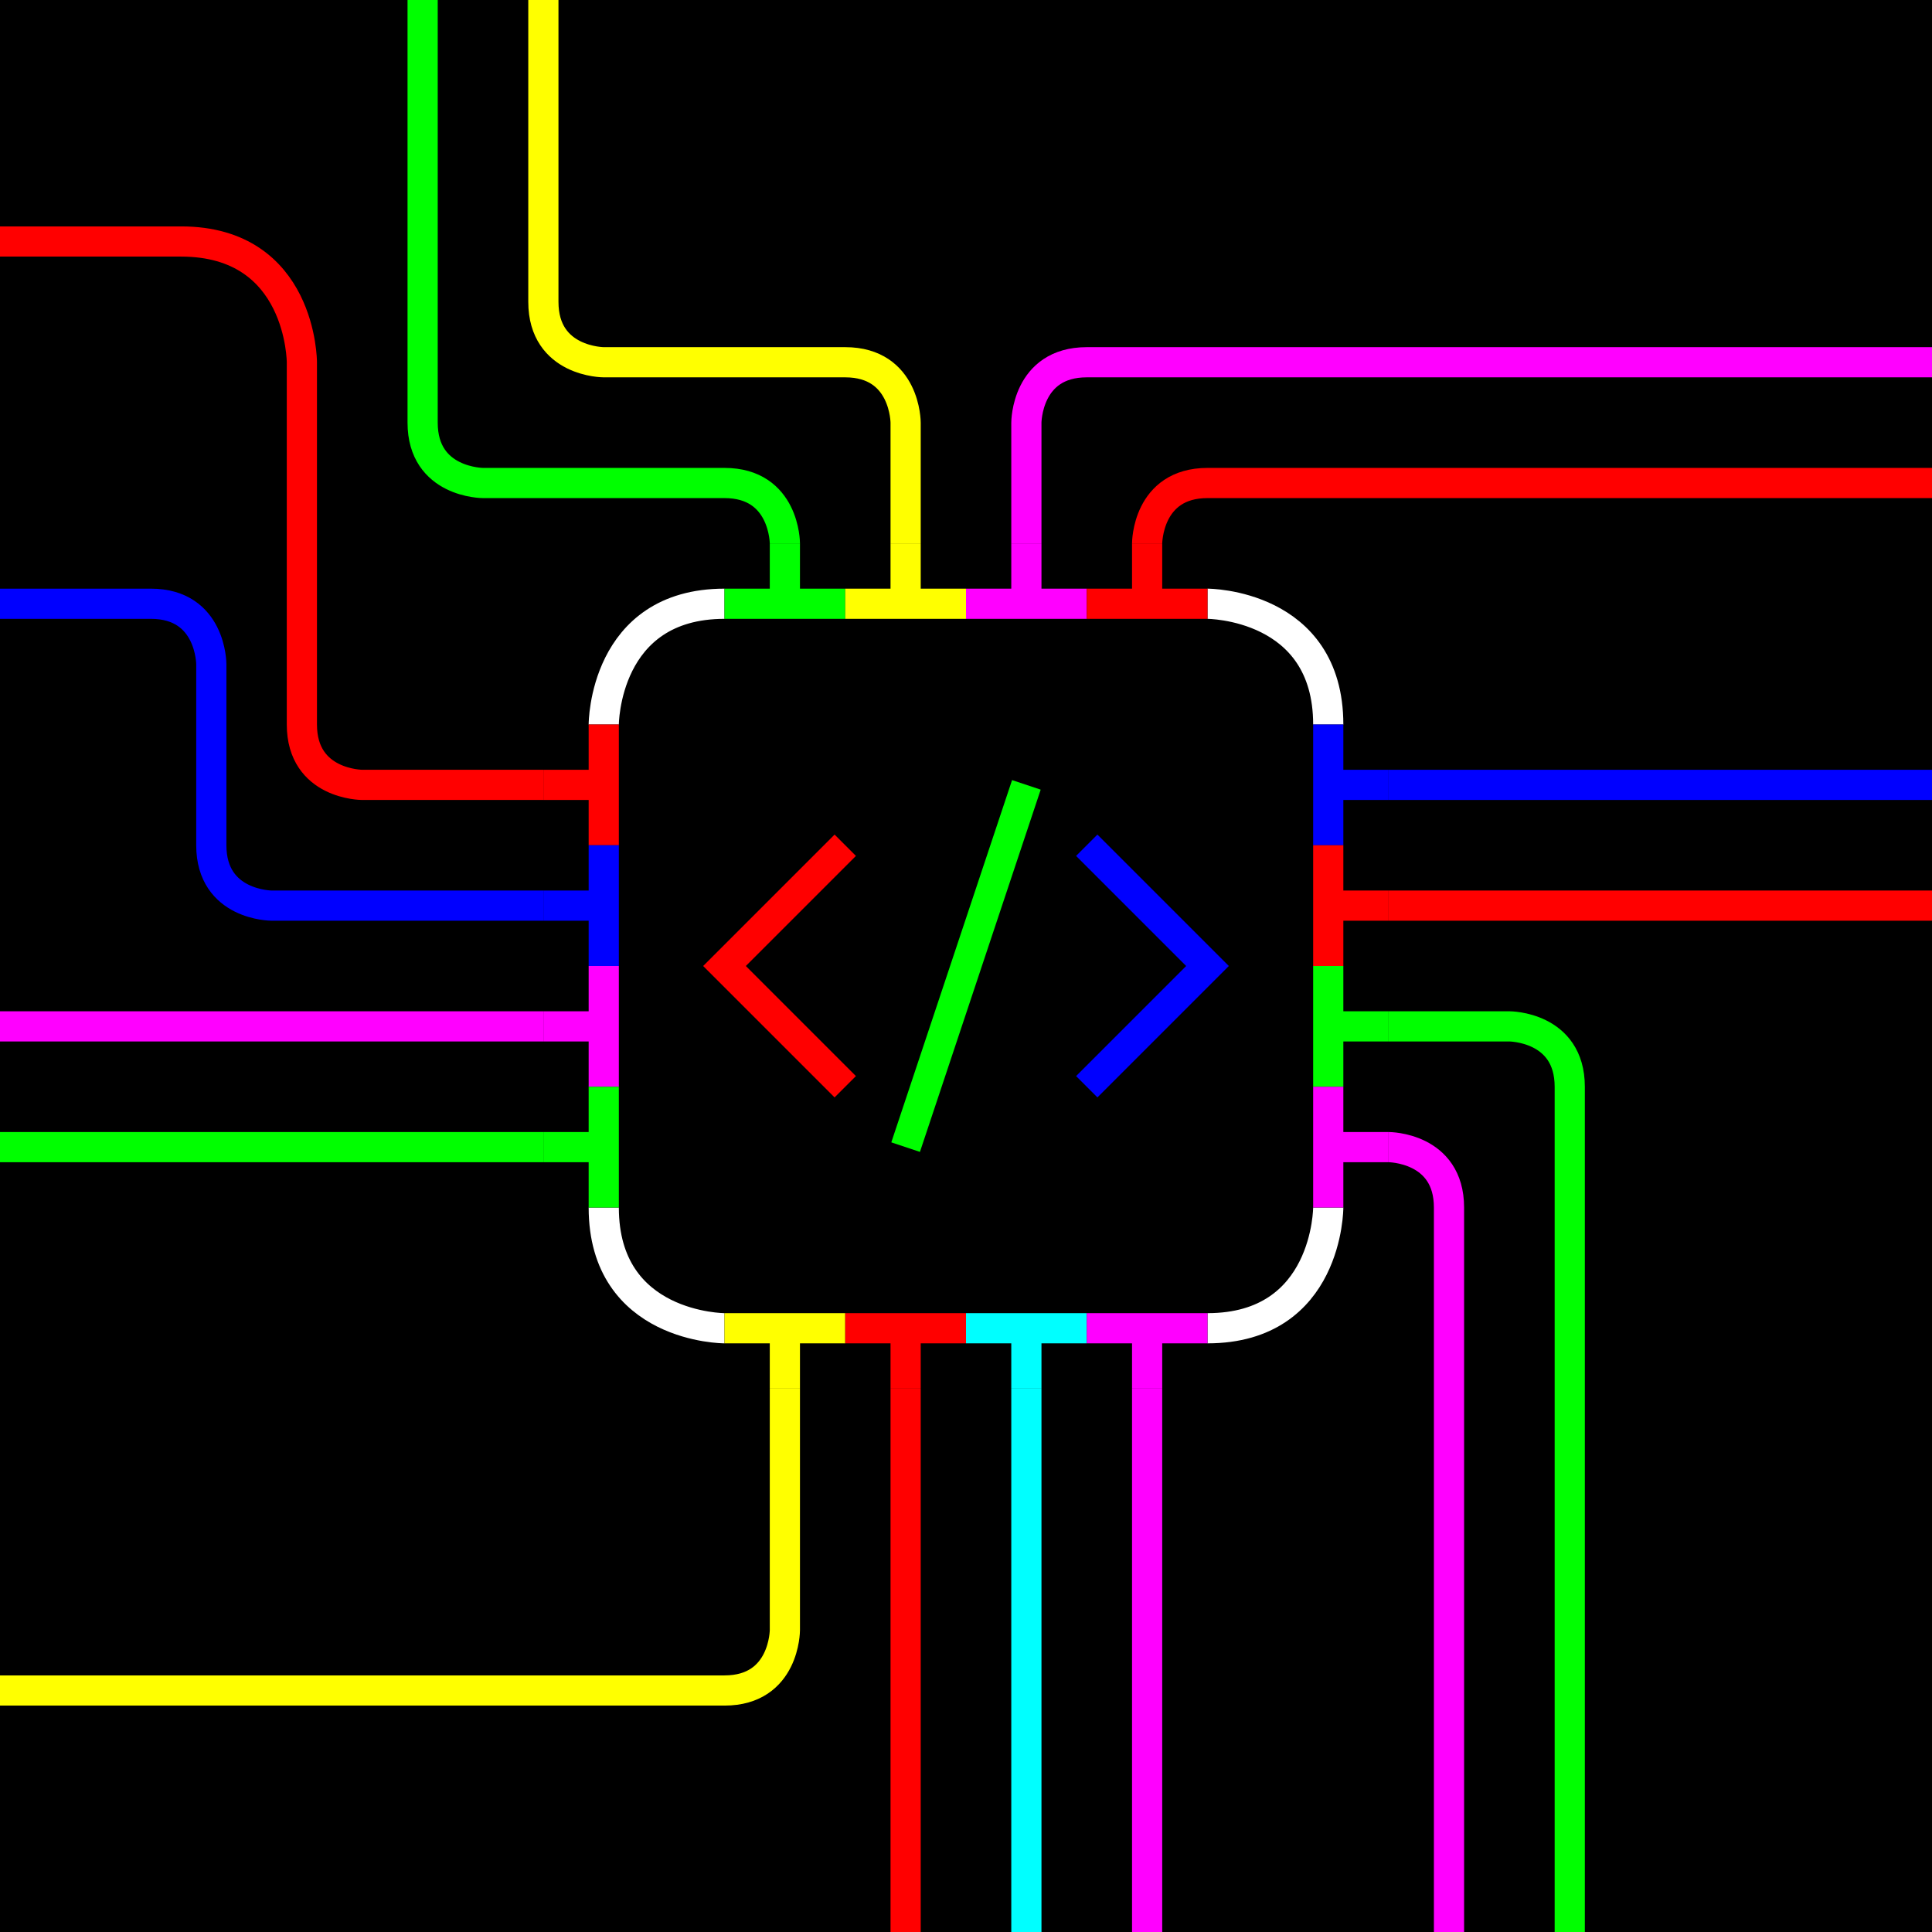
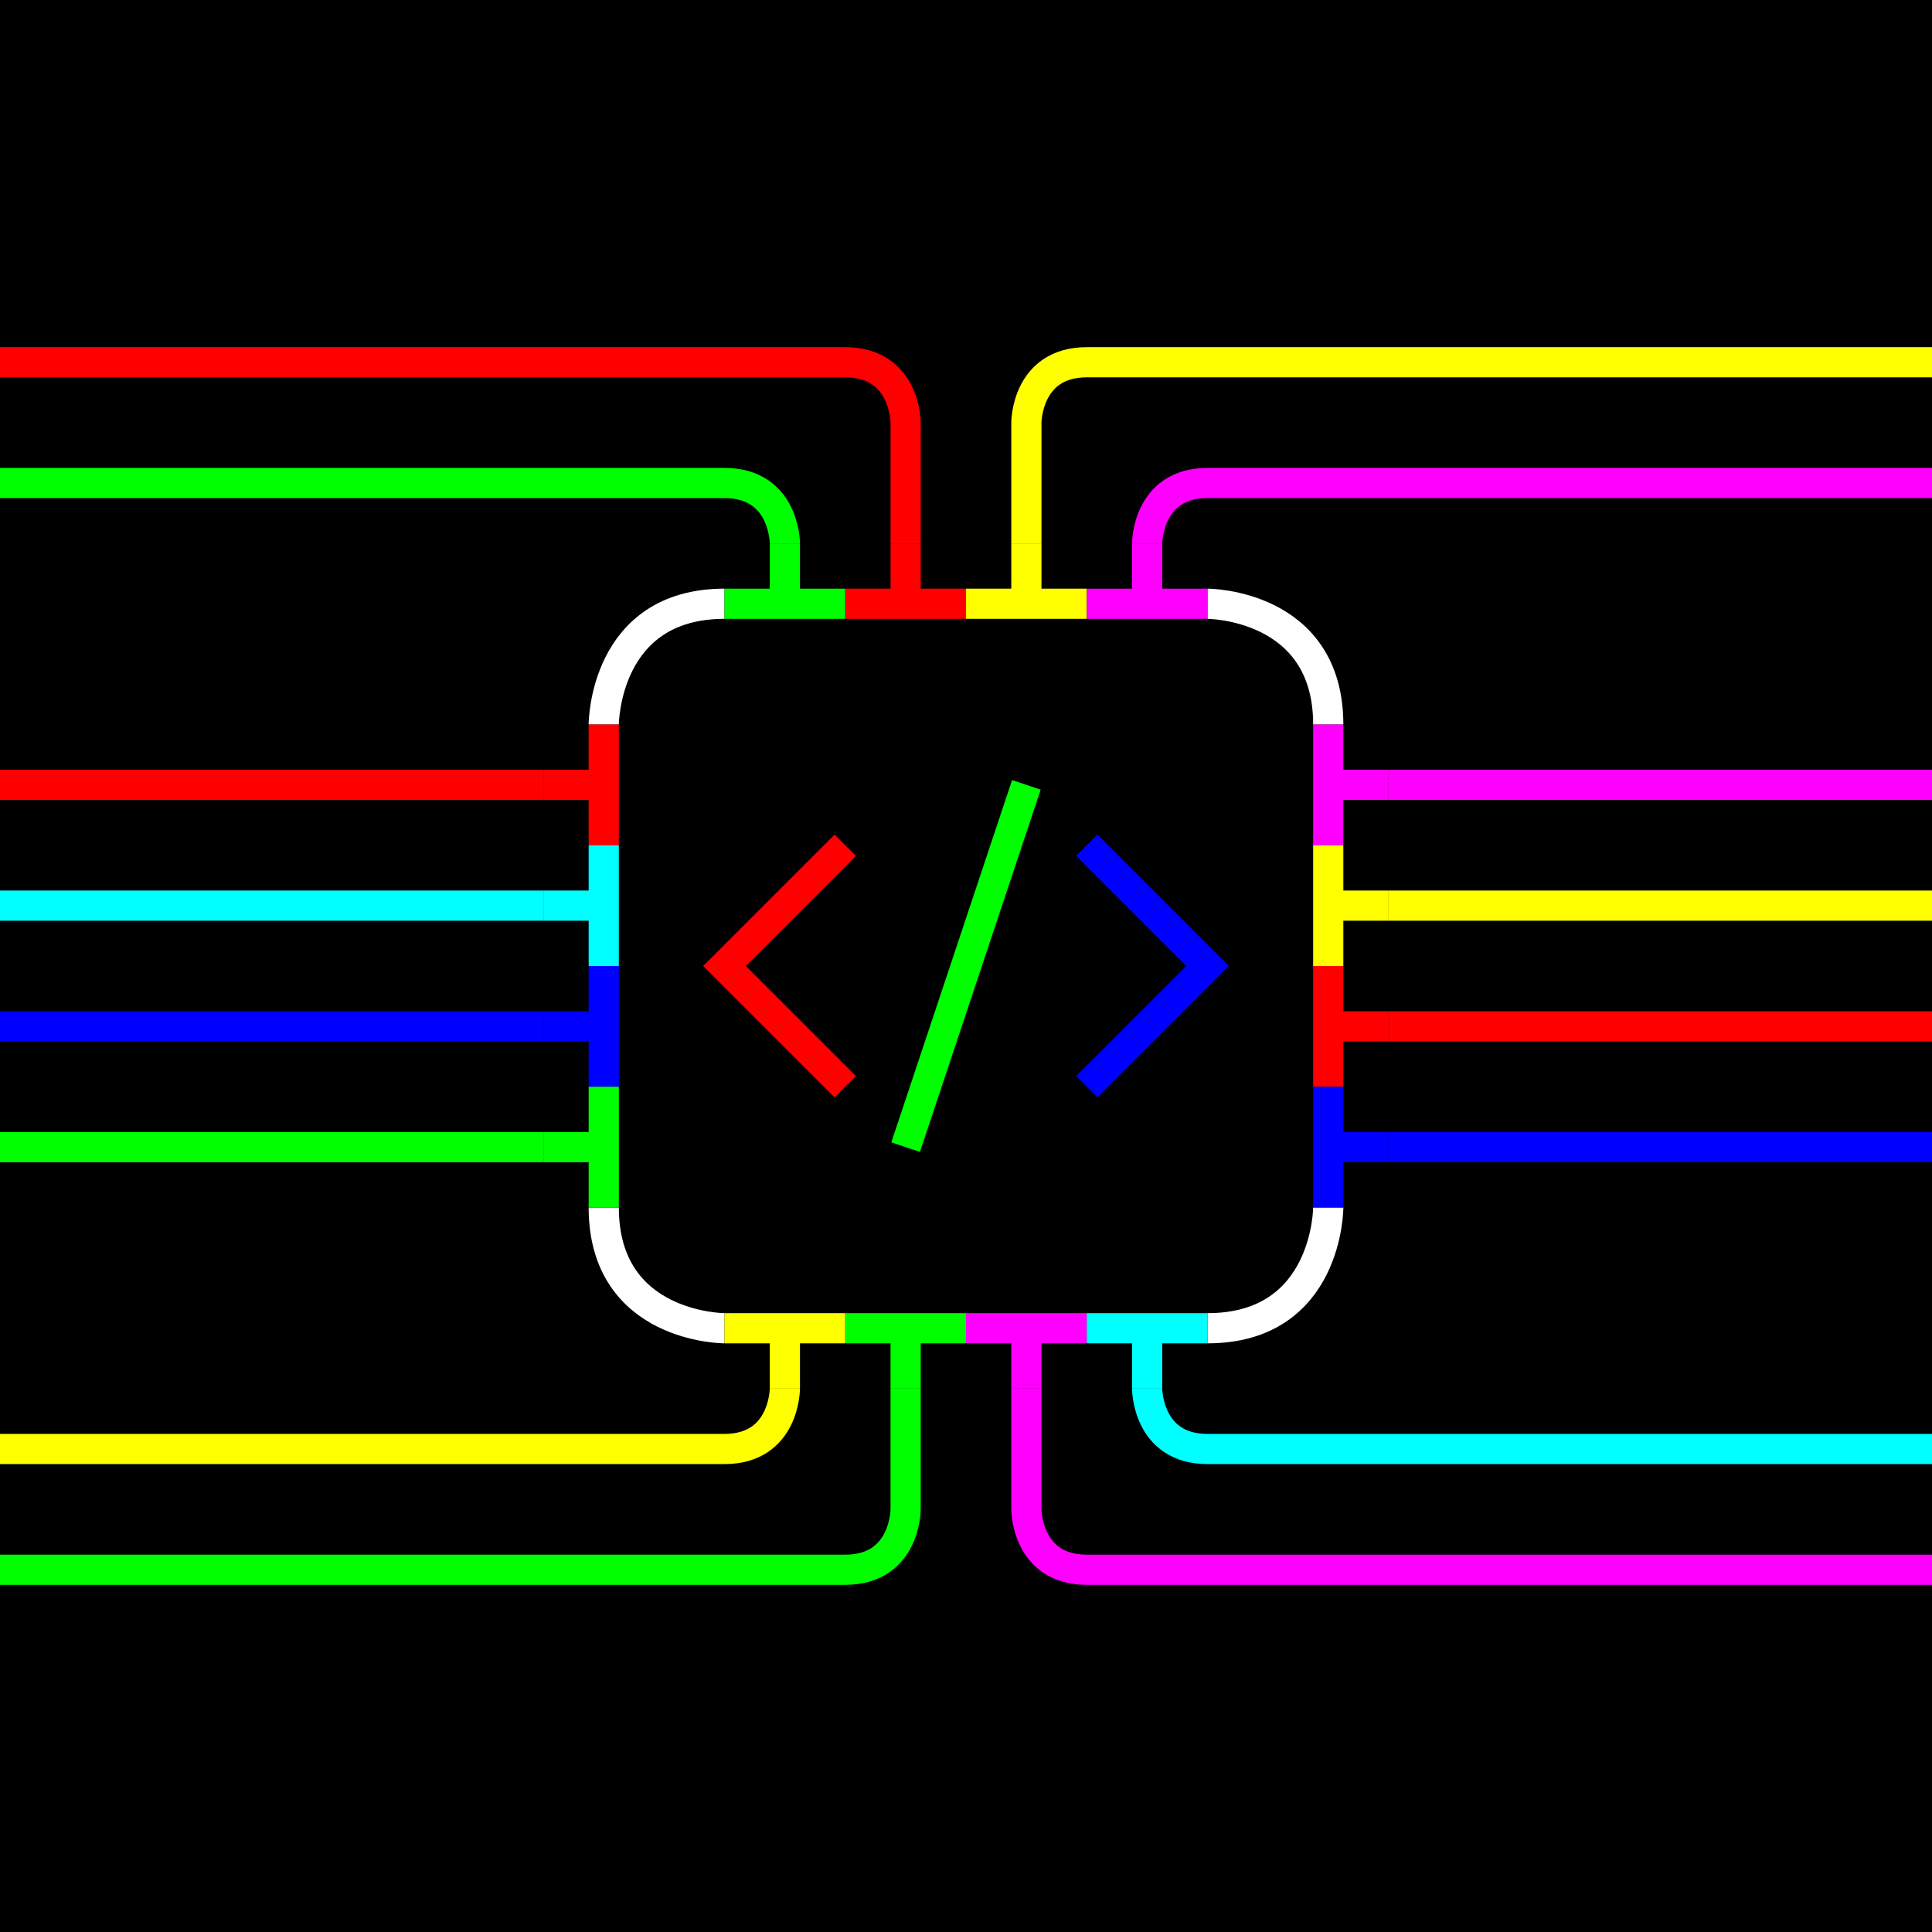
<svg width="512" height="512" stroke="#fff" stroke-width="8" fill="#0000">
  <rect x="0" y="0" width="512" height="512" stroke="#0000" fill="#000" />
  <path d="M 160 192 s 0 -32 32 -32 M 320 160 s 32 0 32 32 M 352 320 s 0 32 -32 32 M 192 352 s -32 0 -32 -32" />
  <path d="M 224 224 l -32 32 l 32 32" stroke="#f00" />
  <path d="M 272 208 l -32 96" stroke="#0f0" />
  <path d="M 288 224 l 32 32 l -32 32" stroke="#00f" />
  <path d="M 160 192 l 0 32 m 0 -16 l -16 0 Z" stroke="#f00" />
-   <path d="M 160 224 l 0 32 m 0 -16 l -16 0 Z" stroke="#00f" />
-   <path d="M 160 256 l 0 32 m 0 -16 l -16 0 Z" stroke="#f0f" />
+   <path d="M 160 224 l 0 32 m 0 -16 l -16 0 Z" stroke="#0ff" />
+   <path d="M 160 256 l 0 32 m 0 -16 l -16 0 Z" stroke="#00f" />
  <path d="M 160 288 l 0 32 m 0 -16 l -16 0 Z" stroke="#0f0" />
  <path d="M 192 160 l 32 0 m -16 0 l 0 -16 Z" stroke="#0f0" />
-   <path d="M 224 160 l 32 0 m -16 0 l 0 -16 Z" stroke="#ff0" />
-   <path d="M 256 160 l 32 0 m -16 0 l 0 -16 Z" stroke="#f0f" />
-   <path d="M 288 160 l 32 0 m -16 0 l 0 -16 Z" stroke="#f00" />
-   <path d="M 352 192 l 0 32 m 0 -16 l 16 0 Z" stroke="#00f" />
-   <path d="M 352 224 l 0 32 m 0 -16 l 16 0 Z" stroke="#f00" />
-   <path d="M 352 256 l 0 32 m 0 -16 l 16 0 Z" stroke="#0f0" />
-   <path d="M 352 288 l 0 32 m 0 -16 l 16 0 Z" stroke="#f0f" />
+   <path d="M 224 160 l 32 0 m -16 0 l 0 -16 Z" stroke="#f00" />
+   <path d="M 256 160 l 32 0 m -16 0 l 0 -16 Z" stroke="#ff0" />
+   <path d="M 288 160 l 32 0 m -16 0 l 0 -16 Z" stroke="#f0f" />
+   <path d="M 352 192 l 0 32 m 0 -16 l 16 0 Z" stroke="#f0f" />
+   <path d="M 352 224 l 0 32 m 0 -16 l 16 0 Z" stroke="#ff0" />
+   <path d="M 352 256 l 0 32 m 0 -16 l 16 0 Z" stroke="#f00" />
+   <path d="M 352 288 l 0 32 m 0 -16 l 16 0 Z" stroke="#00f" />
  <path d="M 192 352 l 32 0 m -16 0 l 0 16 Z" stroke="#ff0" />
-   <path d="M 224 352 l 32 0 m -16 0 l 0 16 Z" stroke="#f00" />
-   <path d="M 256 352 l 32 0 m -16 0 l 0 16 Z" stroke="#0ff" />
-   <path d="M 288 352 l 32 0 m -16 0 l 0 16 Z" stroke="#f0f" />
-   <path d="M 144 208 l -48 0 s -16 0 -16 -16 l 0 -96 s 0 -32 -32 -32 l -48 0" stroke="#f00" />
-   <path d="M 144 240 l -72 0 s -16 0 -16 -16 l 0 -48 s 0 -16 -16 -16 l -40 0" stroke="#00f" />
-   <path d="M 144 272 l -144 0" stroke="#f0f" />
+   <path d="M 224 352 l 32 0 m -16 0 l 0 16 Z" stroke="#0f0" />
+   <path d="M 256 352 l 32 0 m -16 0 l 0 16 Z" stroke="#f0f" />
+   <path d="M 288 352 l 32 0 m -16 0 l 0 16 Z" stroke="#0ff" />
+   <path d="M 144 208 l -144 0" stroke="#f00" />
+   <path d="M 144 240 l -144 0" stroke="#0ff" />
+   <path d="M 144 272 l -144 0" stroke="#00f" />
  <path d="M 144 304 l -144 0" stroke="#0f0" />
-   <path d="M 208 144 s 0 -16 -16 -16 l -64 0 s -16 0 -16 -16 l 0 -112" stroke="#0f0" />
-   <path d="M 240 144 l 0 -32 s 0 -16 -16 -16 l -64 0 s -16 0 -16 -16 l 0 -80" stroke="#ff0" />
-   <path d="M 272 144 l 0 -32 s 0 -16 16 -16 l 224 0" stroke="#f0f" />
-   <path d="M 304 144 s 0 -16 16 -16 l 192 0" stroke="#f00" />
-   <path d="M 368 208 l 144 0" stroke="#00f" />
-   <path d="M 368 240 l 144 0" stroke="#f00" />
-   <path d="M 368 272 l 32 0 s 16 0 16 16 l 0 224" stroke="#0f0" />
-   <path d="M 368 304 s 16 0 16 16 l 0 192" stroke="#f0f" />
-   <path d="M 208 368 l 0 64 s 0 16 -16 16 l -192 0" stroke="#ff0" />
-   <path d="M 240 368 l 0 144" stroke="#f00" />
-   <path d="M 272 368 l 0 144" stroke="#0ff" />
-   <path d="M 304 368 l 0 144" stroke="#f0f" />
+   <path d="M 208 144 s 0 -16 -16 -16 l -192 0" stroke="#0f0" />
+   <path d="M 240 144 l 0 -32 s 0 -16 -16 -16 l -224 0" stroke="#f00" />
+   <path d="M 272 144 l 0 -32 s 0 -16 16 -16 l 224 0" stroke="#ff0" />
+   <path d="M 304 144 s 0 -16 16 -16 l 192 0" stroke="#f0f" />
+   <path d="M 368 208 l 144 0" stroke="#f0f" />
+   <path d="M 368 240 l 144 0" stroke="#ff0" />
+   <path d="M 368 272 l 144 0" stroke="#f00" />
+   <path d="M 368 304 l 144 0" stroke="#00f" />
+   <path d="M 208 368 s 0 16 -16 16 l -192 0" stroke="#ff0" />
+   <path d="M 240 368 l 0 32 s 0 16 -16 16 l -224 0" stroke="#0f0" />
+   <path d="M 272 368 l 0 32 s 0 16 16 16 l 224 0" stroke="#f0f" />
+   <path d="M 304 368 s 0 16 16 16 l 192 0" stroke="#0ff" />
</svg>
